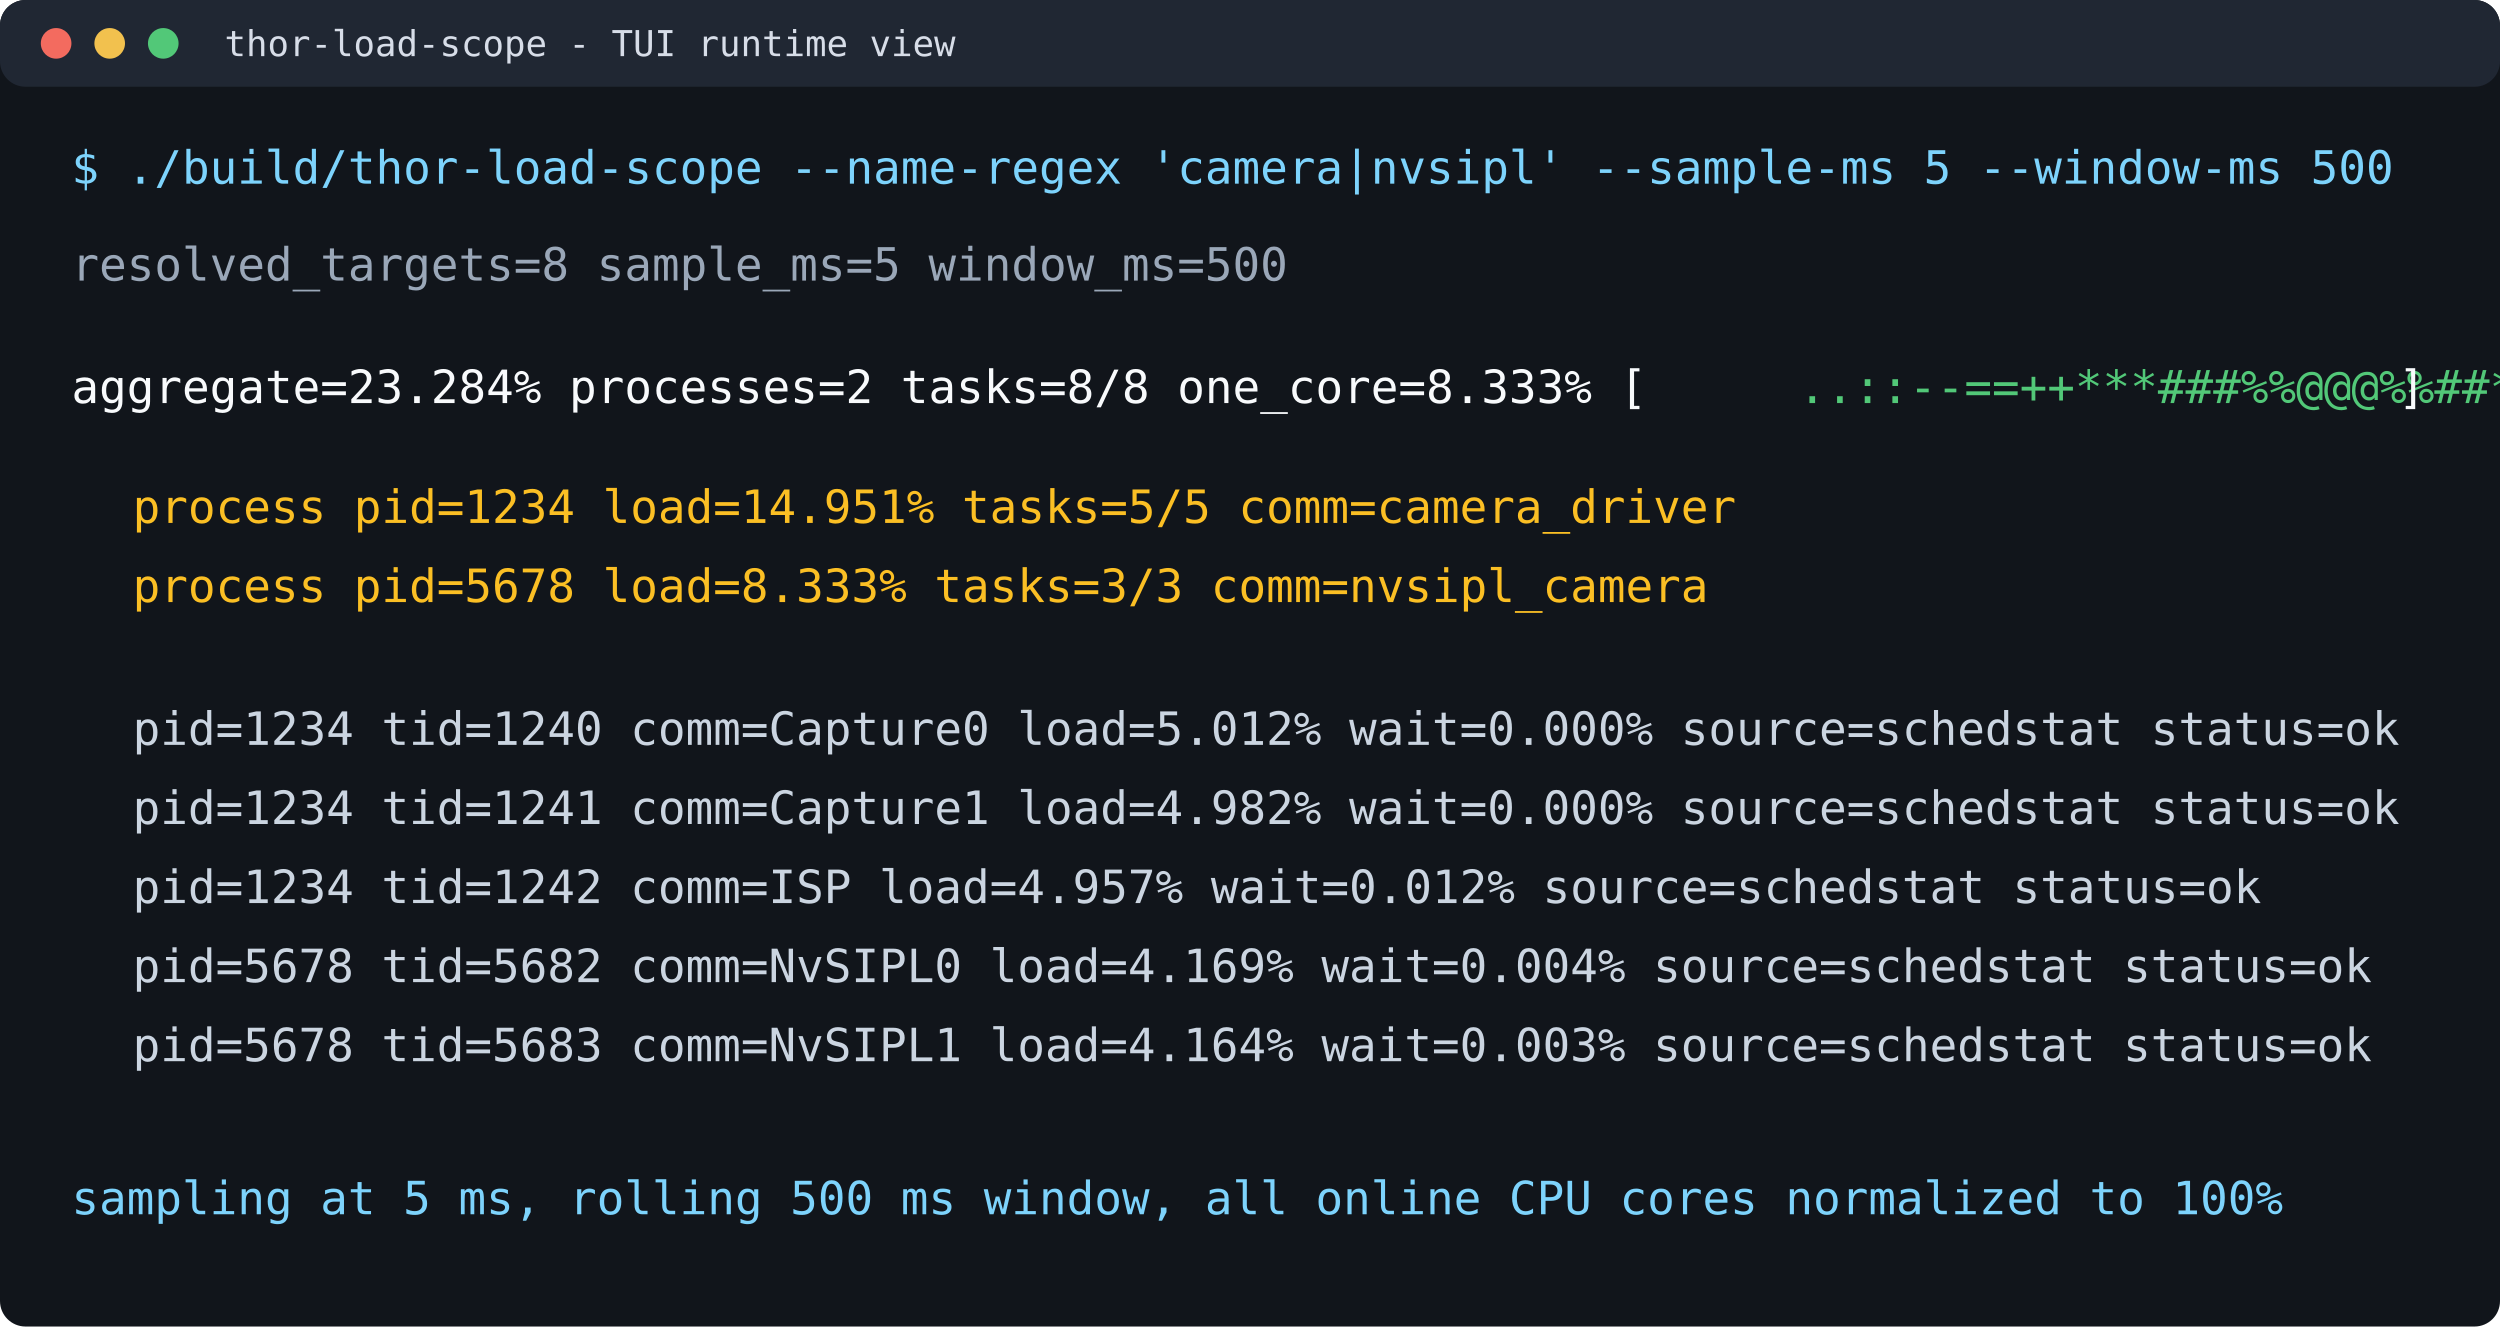
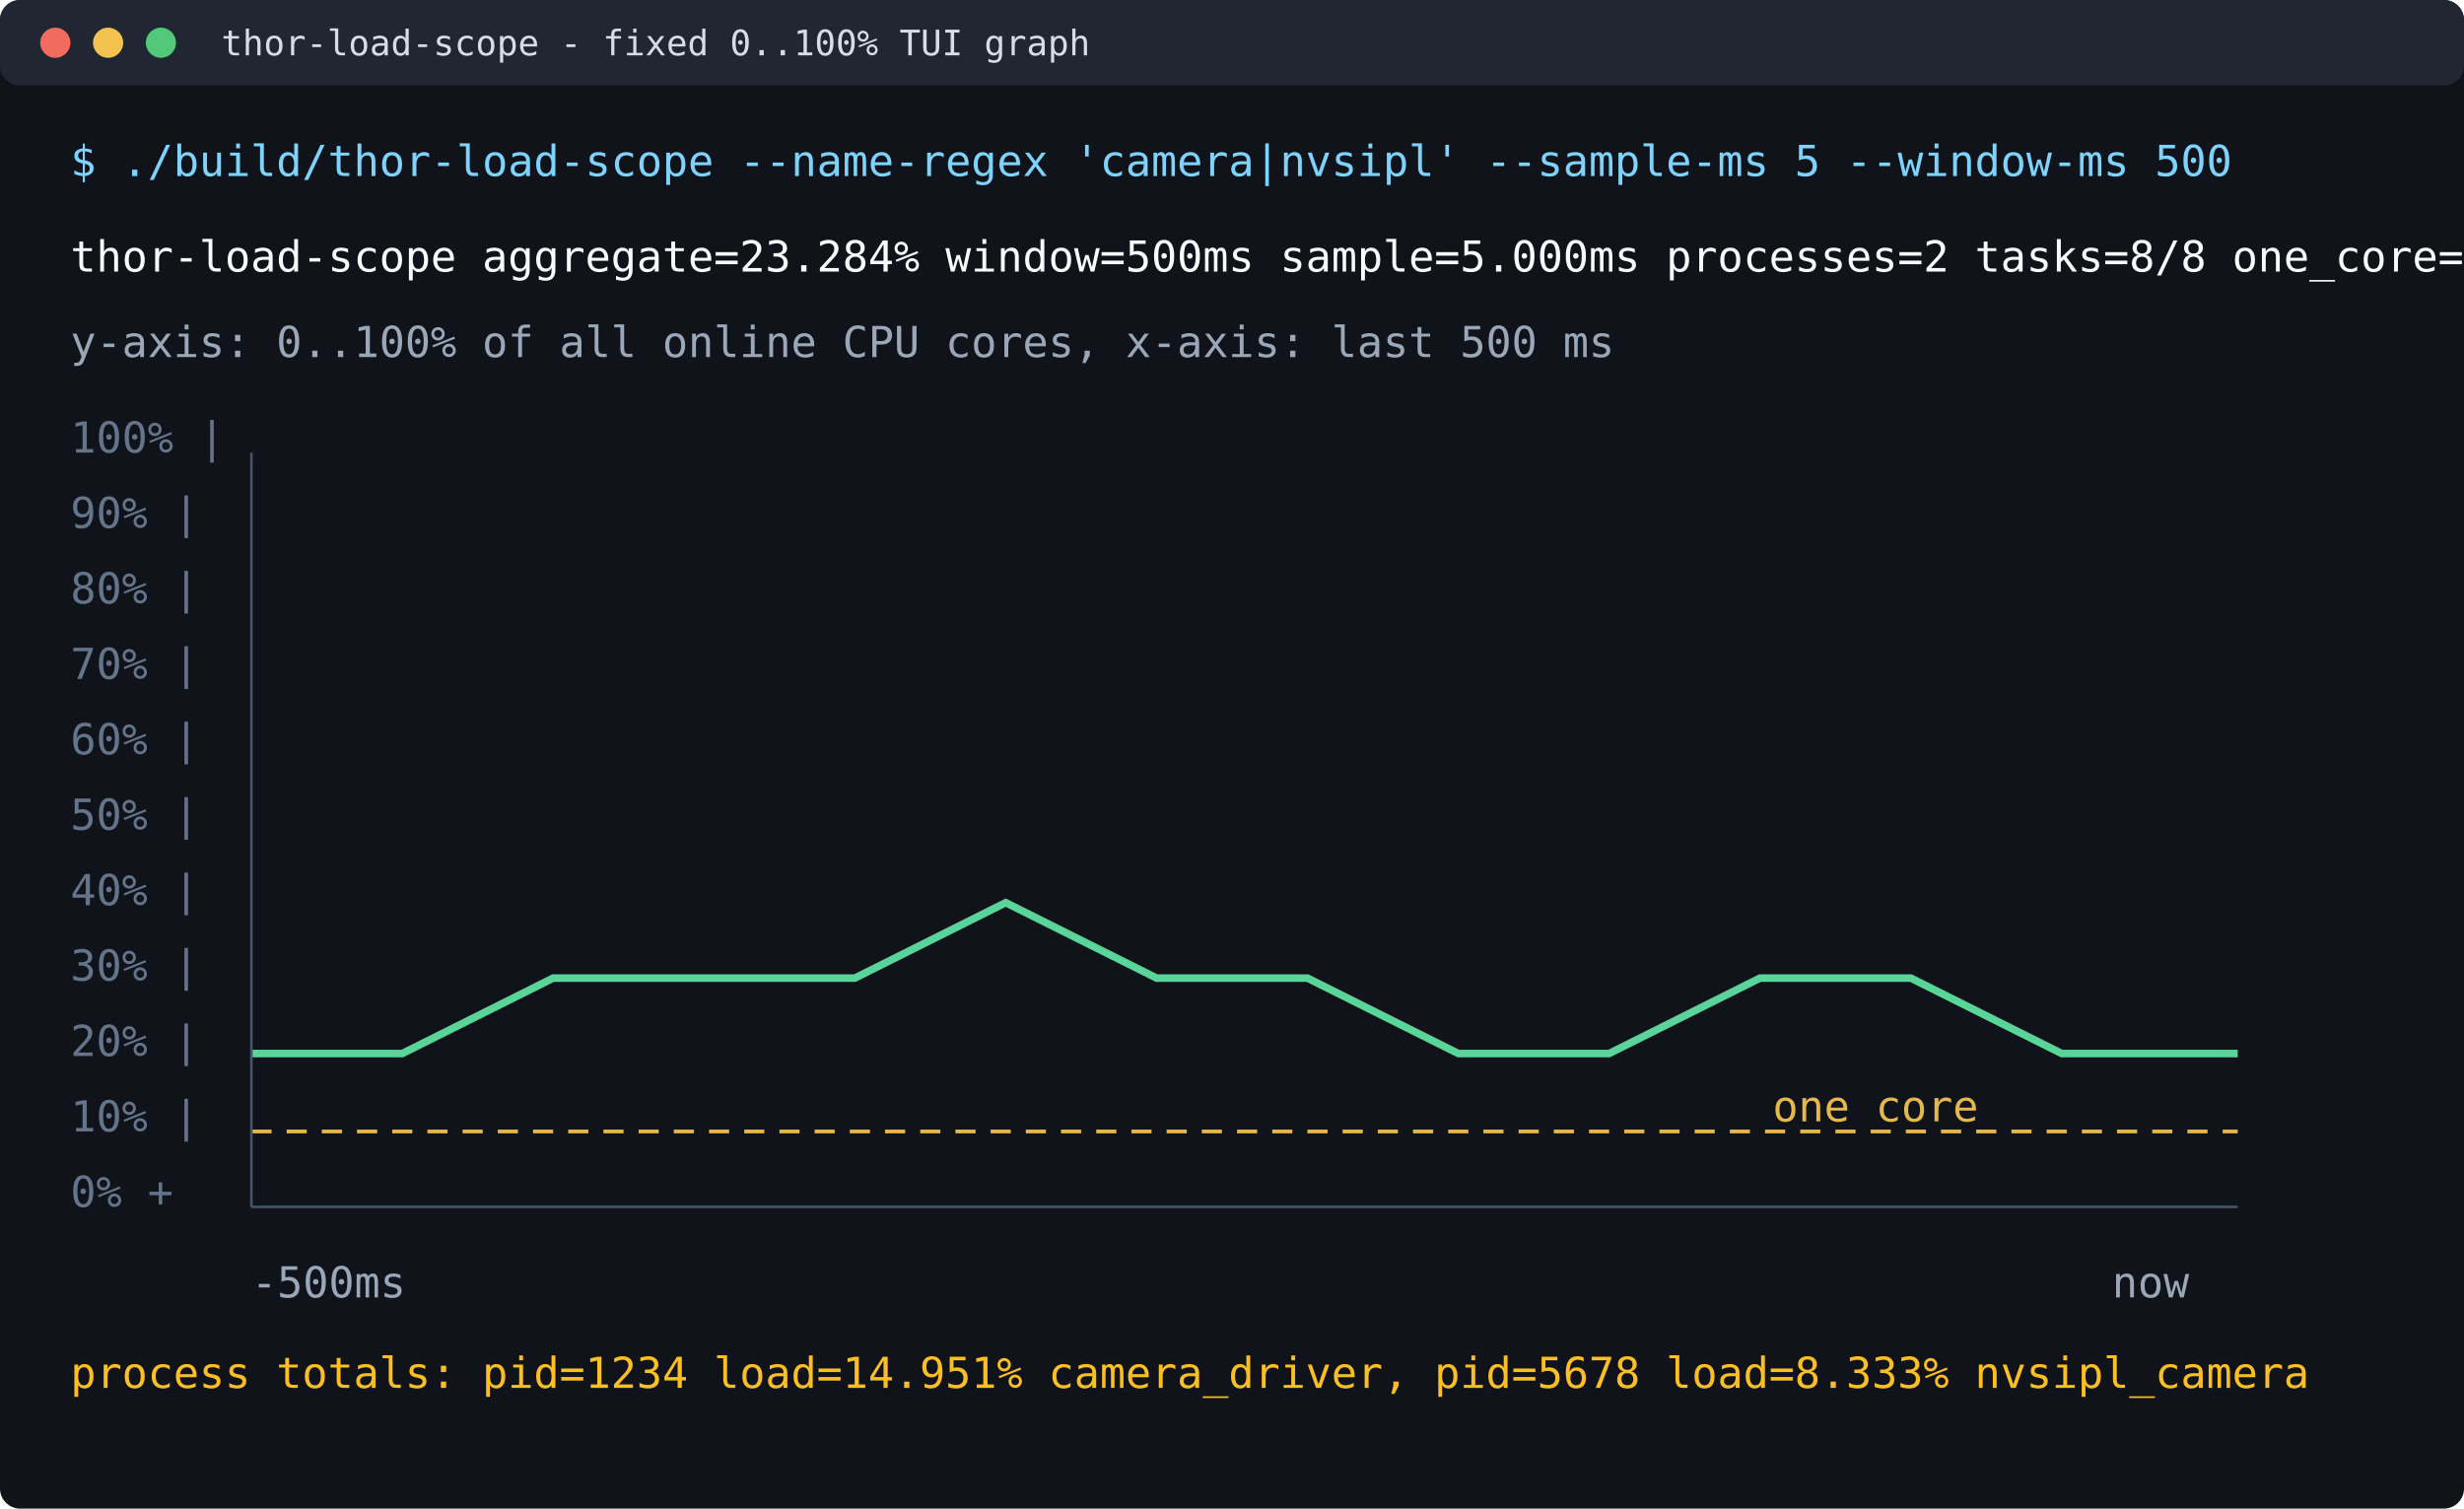
- <svg xmlns="http://www.w3.org/2000/svg" width="980" height="520" viewBox="0 0 980 520" role="img" aria-labelledby="title desc">
-   <rect width="980" height="520" rx="10" fill="#11151b" />
-   <rect x="0" y="0" width="980" height="34" rx="10" fill="#202733" />
+ <svg xmlns="http://www.w3.org/2000/svg" width="980" height="600" viewBox="0 0 980 600" role="img" aria-labelledby="title desc">
+   <rect width="980" height="600" rx="8" fill="#10141a" />
+   <rect x="0" y="0" width="980" height="34" rx="8" fill="#202733" />
  <circle cx="22" cy="17" r="6" fill="#f36b5f" />
  <circle cx="43" cy="17" r="6" fill="#f2c14e" />
  <circle cx="64" cy="17" r="6" fill="#52c878" />
-   <text x="88" y="22" fill="#d7dde8" font-family="Consolas, Menlo, monospace" font-size="14">thor-load-scope - TUI runtime view</text>
-   <g font-family="Consolas, Menlo, monospace" font-size="18">
-     <text x="28" y="72" fill="#7dd3fc">$ ./build/thor-load-scope --name-regex 'camera|nvsipl' --sample-ms 5 --window-ms 500</text>
-     <text x="28" y="110" fill="#9aa7b8">resolved_targets=8 sample_ms=5 window_ms=500</text>
-     <text x="28" y="158" fill="#f8fafc">aggregate=23.284%  processes=2 tasks=8/8  one_core=8.333%  [</text>
-     <text x="705" y="158" fill="#52c878">..::--==++***###%%@@@%%##***++==--::..</text>
-     <text x="940" y="158" fill="#f8fafc">]</text>
-     <text x="52" y="205" fill="#fbbf24">process pid=1234 load=14.951% tasks=5/5 comm=camera_driver</text>
-     <text x="52" y="236" fill="#fbbf24">process pid=5678 load=8.333%  tasks=3/3 comm=nvsipl_camera</text>
-     <text x="52" y="292" fill="#cbd5e1">pid=1234 tid=1240 comm=Capture0 load=5.012% wait=0.000% source=schedstat status=ok</text>
-     <text x="52" y="323" fill="#cbd5e1">pid=1234 tid=1241 comm=Capture1 load=4.982% wait=0.000% source=schedstat status=ok</text>
-     <text x="52" y="354" fill="#cbd5e1">pid=1234 tid=1242 comm=ISP      load=4.957% wait=0.012% source=schedstat status=ok</text>
-     <text x="52" y="385" fill="#cbd5e1">pid=5678 tid=5682 comm=NvSIPL0  load=4.169% wait=0.004% source=schedstat status=ok</text>
-     <text x="52" y="416" fill="#cbd5e1">pid=5678 tid=5683 comm=NvSIPL1  load=4.164% wait=0.003% source=schedstat status=ok</text>
-     <text x="28" y="476" fill="#7dd3fc">sampling at 5 ms, rolling 500 ms window, all online CPU cores normalized to 100%</text>
+   <text x="88" y="22" fill="#d7dde8" font-family="Consolas, Menlo, monospace" font-size="14">thor-load-scope - fixed 0..100% TUI graph</text>
+   <g font-family="Consolas, Menlo, monospace" font-size="17">
+     <text x="28" y="70" fill="#7dd3fc">$ ./build/thor-load-scope --name-regex 'camera|nvsipl' --sample-ms 5 --window-ms 500</text>
+     <text x="28" y="108" fill="#f8fafc">thor-load-scope  aggregate=23.284%  window=500ms  sample=5.000ms  processes=2  tasks=8/8  one_core=8.333%</text>
+     <text x="28" y="142" fill="#9aa7b8">y-axis: 0..100% of all online CPU cores, x-axis: last 500 ms</text>
+     <text x="28" y="180" fill="#64748b">100% |</text>
+     <text x="28" y="210" fill="#64748b"> 90% |</text>
+     <text x="28" y="240" fill="#64748b"> 80% |</text>
+     <text x="28" y="270" fill="#64748b"> 70% |</text>
+     <text x="28" y="300" fill="#64748b"> 60% |</text>
+     <text x="28" y="330" fill="#64748b"> 50% |</text>
+     <text x="28" y="360" fill="#64748b"> 40% |</text>
+     <text x="28" y="390" fill="#64748b"> 30% |</text>
+     <text x="28" y="420" fill="#64748b"> 20% |</text>
+     <text x="28" y="450" fill="#64748b"> 10% |</text>
+     <text x="28" y="480" fill="#64748b">  0% +</text>
+     <polyline points="100,419 160,419 220,389 280,389 340,389 400,359 460,389 520,389 580,419 640,419 700,389 760,389 820,419 890,419" fill="none" stroke="#5ad59a" stroke-width="3" />
+     <line x1="100" y1="450" x2="890" y2="450" stroke="#e5b84b" stroke-width="1.5" stroke-dasharray="8 6" />
+     <line x1="100" y1="180" x2="100" y2="480" stroke="#475569" stroke-width="1" />
+     <line x1="100" y1="480" x2="890" y2="480" stroke="#475569" stroke-width="1" />
+     <text x="100" y="516" fill="#9aa7b8">-500ms</text>
+     <text x="840" y="516" fill="#9aa7b8">now</text>
+     <text x="705" y="446" fill="#e5b84b">one core</text>
+     <text x="28" y="552" fill="#fbbf24">process totals: pid=1234 load=14.951% camera_driver, pid=5678 load=8.333% nvsipl_camera</text>
  </g>
</svg>
